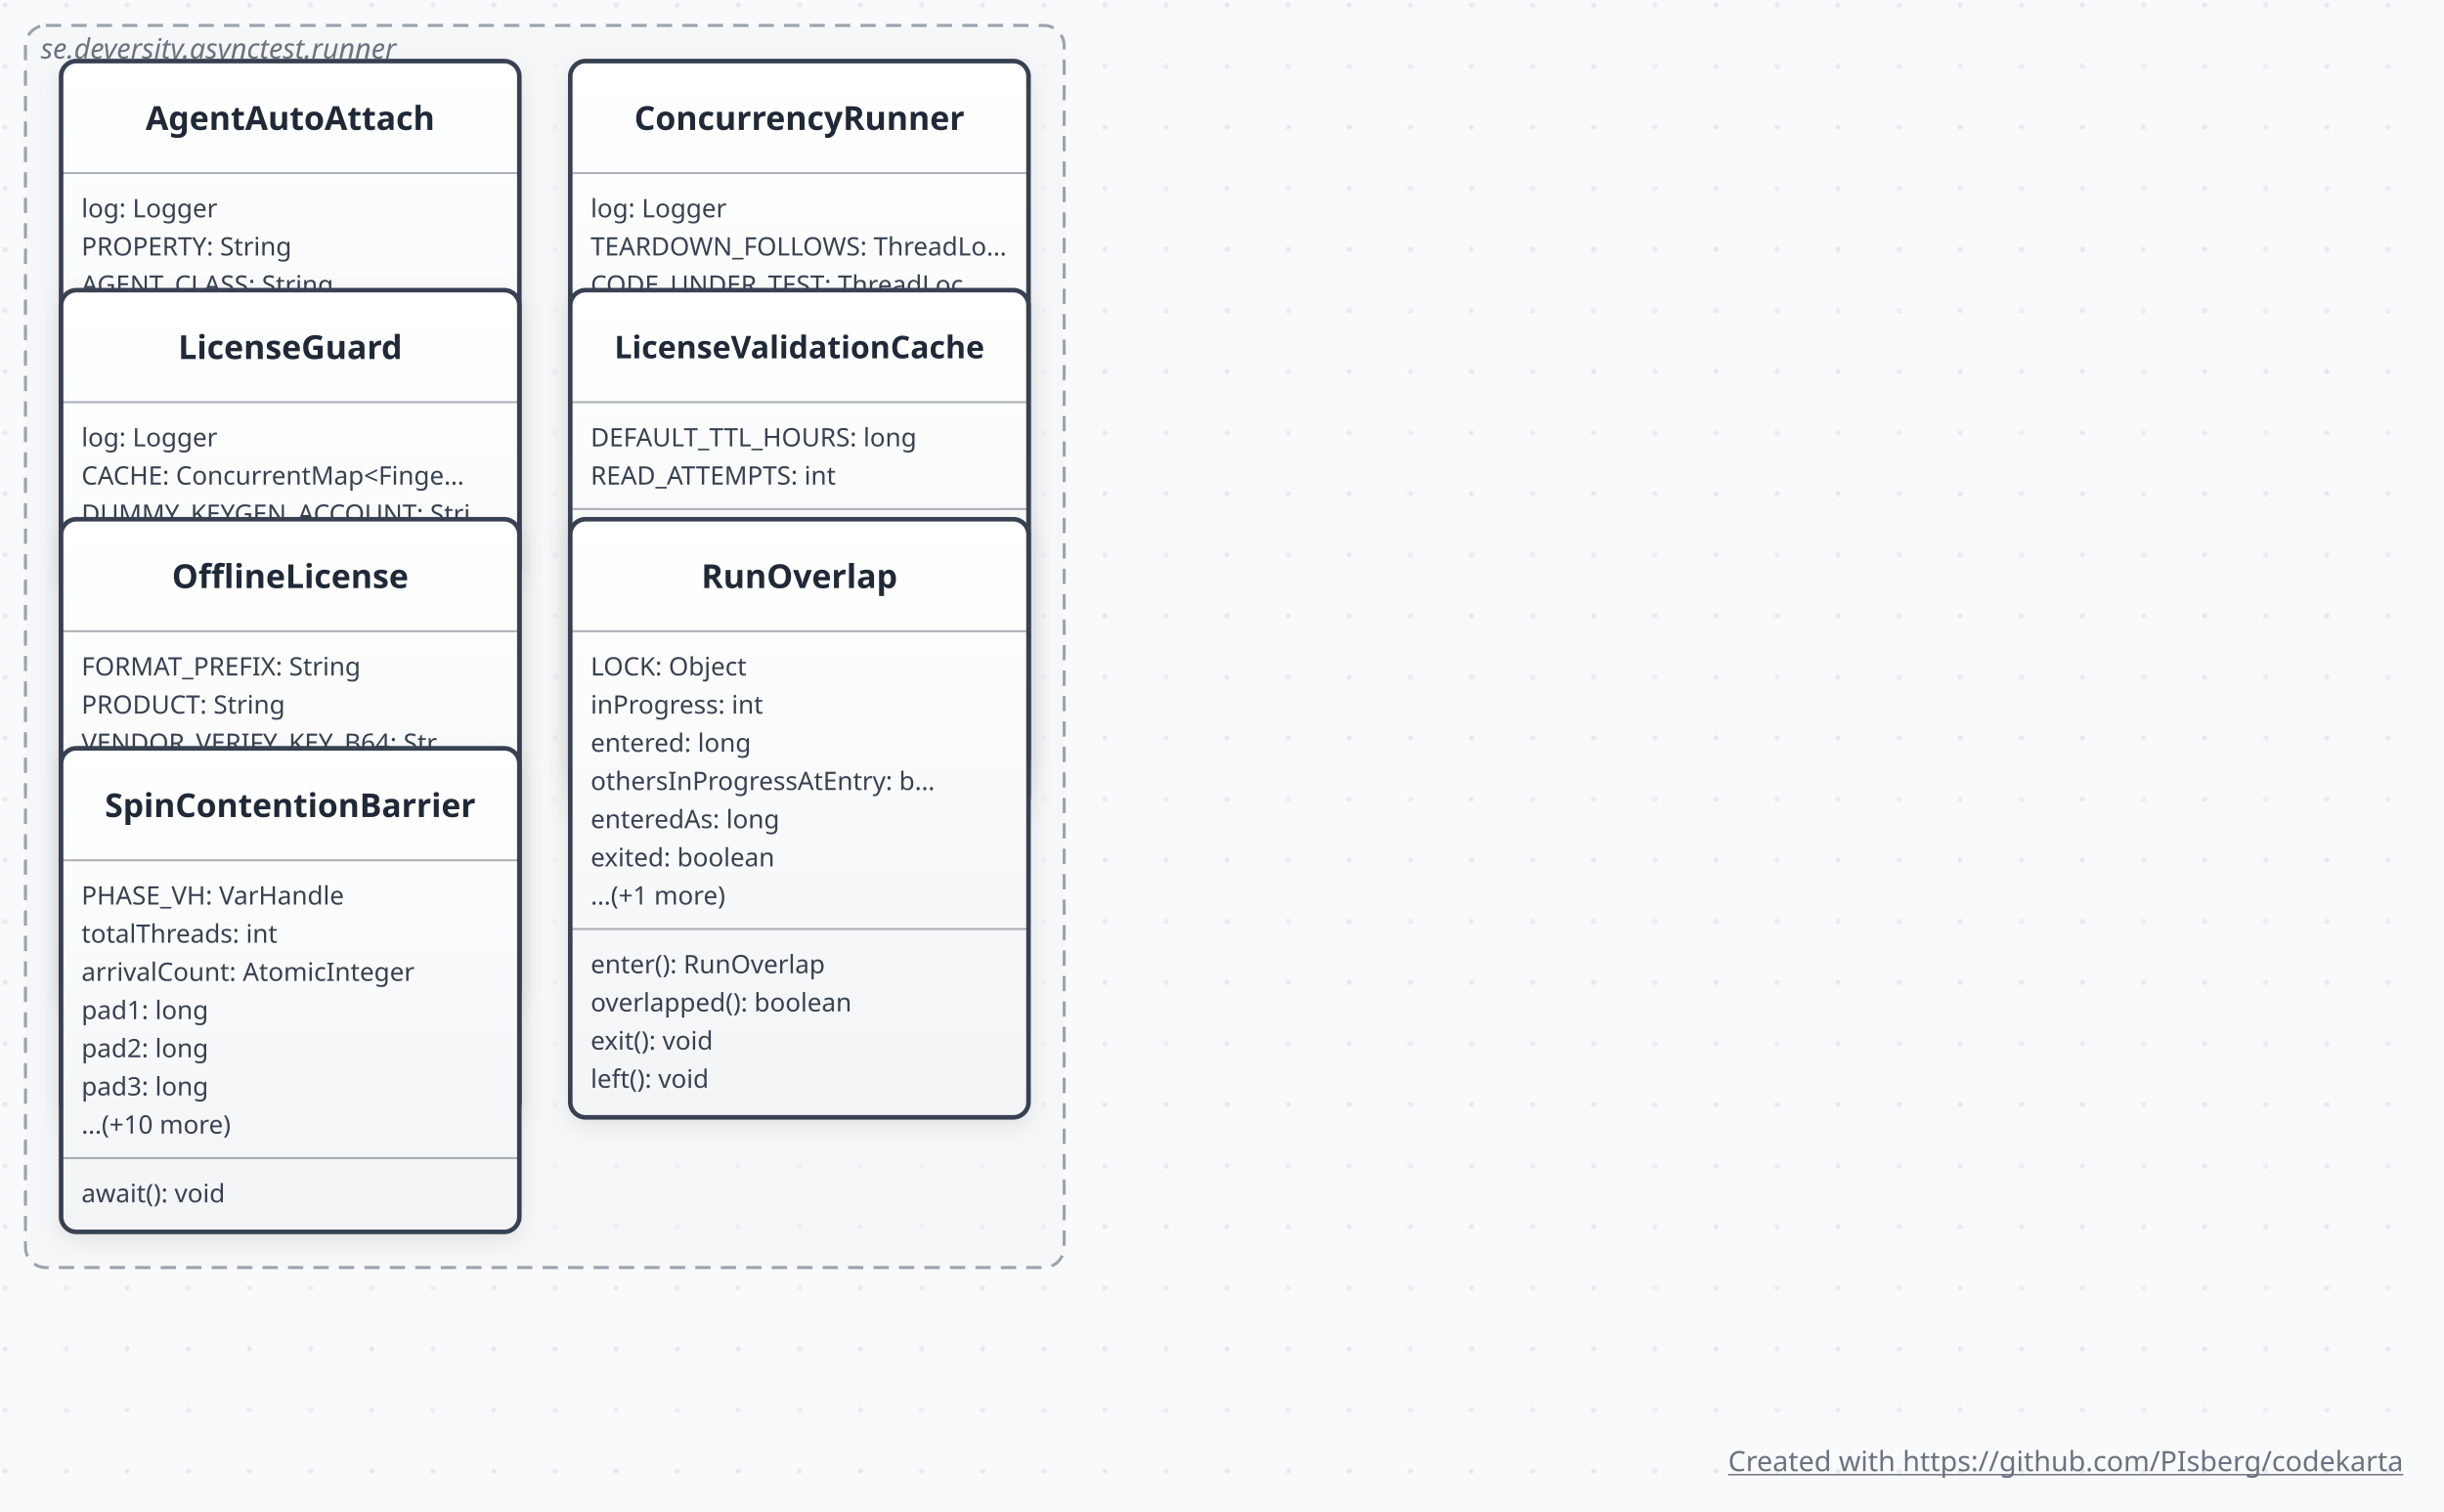
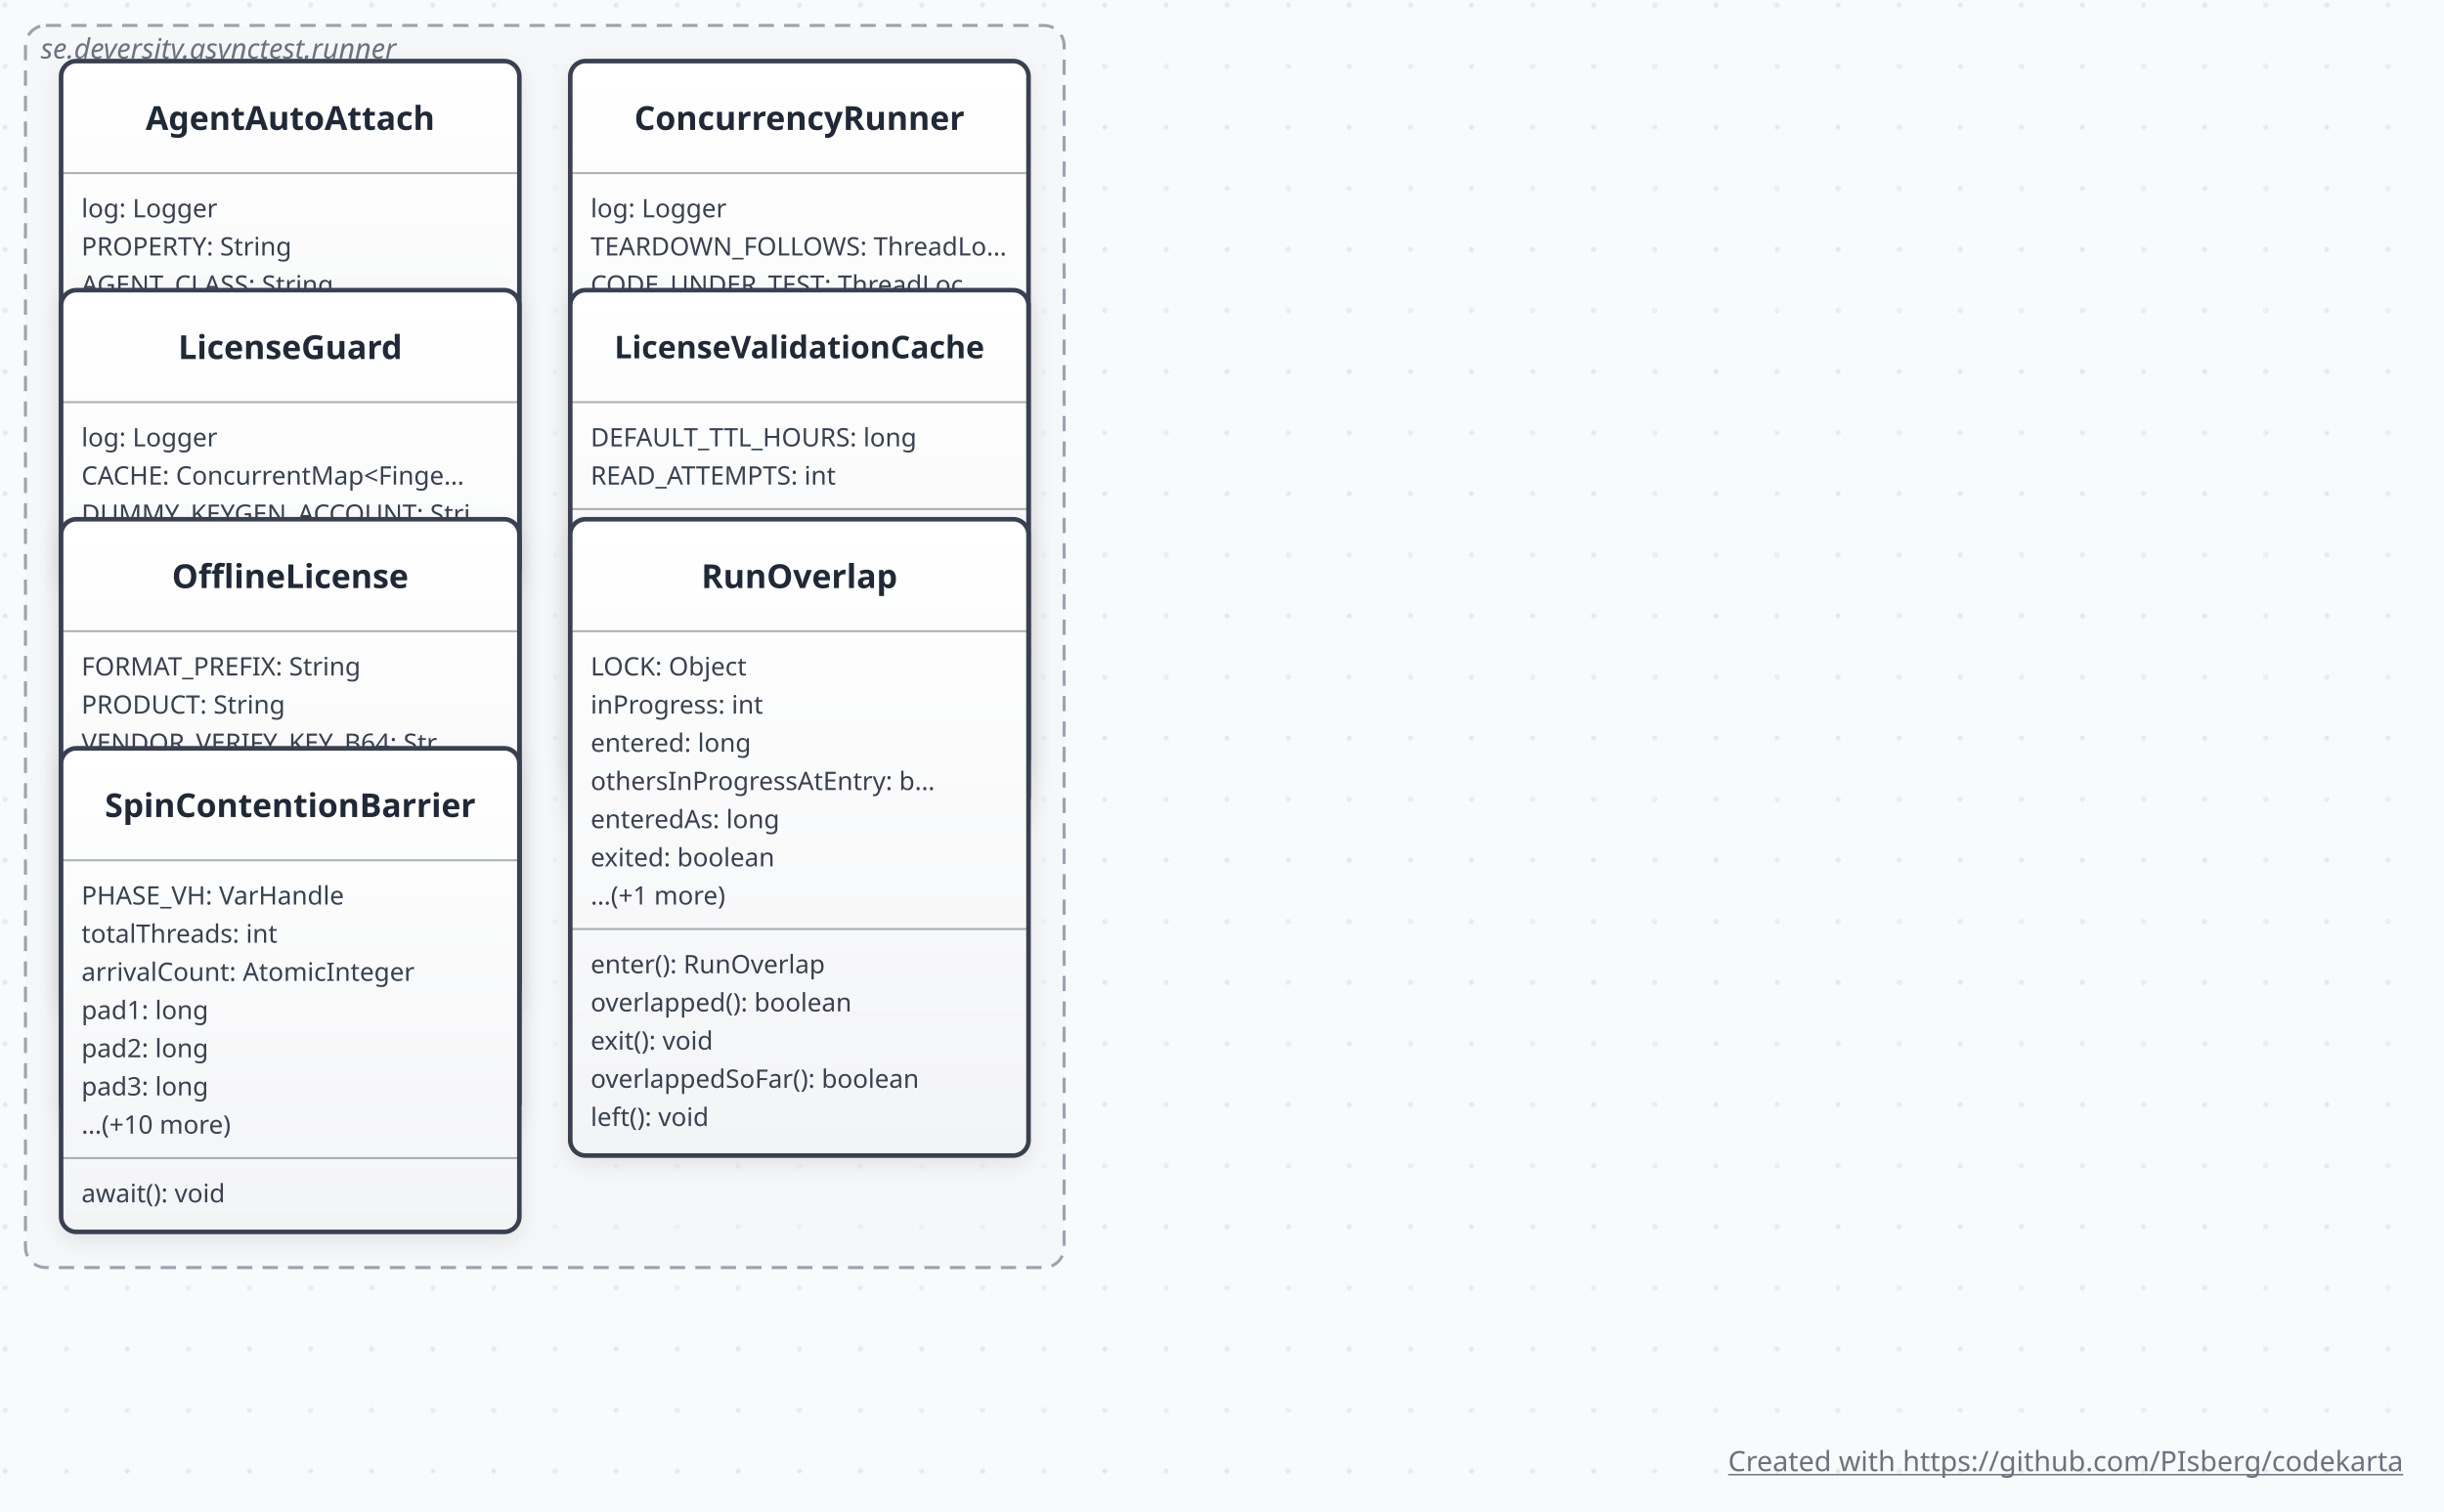
<svg xmlns="http://www.w3.org/2000/svg" width="960" height="594" viewBox="0 0 960 594">
  <defs>
    <style>
svg { font-family: 'Outfit', 'Inter', -apple-system, BlinkMacSystemFont, 'Segoe UI', sans-serif; }
text { font-family: 'Outfit', 'Inter', -apple-system, BlinkMacSystemFont, 'Segoe UI', sans-serif !important; }
.node-rect { transition: filter 0.2s ease, stroke-width 0.2s ease, stroke 0.2s ease; }
.node-rect:hover { stroke-width: 2.2 !important; filter: drop-shadow(0 8px 16px rgba(15, 23, 42, 0.12)) !important; }
.edge-line { stroke-linecap: round; stroke-linejoin: round; transition: stroke-width 0.2s ease; }
.edge-line:hover { stroke-width: 2.5 !important; }
.edge-label { paint-order: stroke; stroke: #f9fafb; stroke-width: 3; font-weight: 500; }
.diagram-attribution { fill: #9ca3af; text-decoration: none; transition: fill 0.2s ease; }
.diagram-attribution:hover { fill: #4b5563; text-decoration: underline; }
.group-rect { transition: stroke-width 0.2s ease; }
.node-label { pointer-events: none; }
</style>
    <filter id="nodeShadow" x="-20%" y="-20%" width="140%" height="140%">
      <feDropShadow dx="0" dy="3" stdDeviation="4" flood-color="#0f172a" flood-opacity="0.08" />
    </filter>
    <linearGradient id="grad-CLASS" x1="0%" y1="0%" x2="0%" y2="100%">
      <stop offset="0%" stop-color="#ffffff" />
      <stop offset="100%" stop-color="#f3f4f6" />
    </linearGradient>
    <linearGradient id="grad-INTERFACE" x1="0%" y1="0%" x2="0%" y2="100%">
      <stop offset="0%" stop-color="#eff6ff" />
      <stop offset="100%" stop-color="#dbeafe" />
    </linearGradient>
    <linearGradient id="grad-MODULE" x1="0%" y1="0%" x2="0%" y2="100%">
      <stop offset="0%" stop-color="#faf5ff" />
      <stop offset="100%" stop-color="#ede9fe" />
    </linearGradient>
    <linearGradient id="grad-METHOD" x1="0%" y1="0%" x2="0%" y2="100%">
      <stop offset="0%" stop-color="#fffbeb" />
      <stop offset="100%" stop-color="#fef3c7" />
    </linearGradient>
    <linearGradient id="grad-PACKAGE" x1="0%" y1="0%" x2="0%" y2="100%">
      <stop offset="0%" stop-color="#ecfdf5" />
      <stop offset="100%" stop-color="#d1fae5" />
    </linearGradient>
    <linearGradient id="grad-EXCEPTION" x1="0%" y1="0%" x2="0%" y2="100%">
      <stop offset="0%" stop-color="#fef2f2" />
      <stop offset="100%" stop-color="#fee2e2" />
    </linearGradient>
    <linearGradient id="grad-STATE" x1="0%" y1="0%" x2="0%" y2="100%">
      <stop offset="0%" stop-color="#f0f9ff" />
      <stop offset="100%" stop-color="#e0f2fe" />
    </linearGradient>
    <pattern id="dotGrid" width="24" height="24" patternUnits="userSpaceOnUse">
      <circle cx="2" cy="2" r="1" fill="#e5e7eb" />
    </pattern>
  </defs>
  <rect width="960" height="594" fill="#f9fafb" />
  <rect width="960" height="594" fill="url(#dotGrid)" />
  <rect class="group-rect" x="10.0" y="10.0" width="408.0" height="488.0" rx="8" fill="#f3f4f6" fill-opacity="0.5" stroke="#9ca3af" stroke-dasharray="6,4" stroke-width="1.2" />
  <text x="16.0" y="23.0" font-family="sans-serif" font-size="11" fill="#6b7280" font-style="italic">se.deversity.asynctest.runner</text>
  <g id="AgentAutoAttach">
    <rect class="node-rect" x="24.0" y="24.0" width="180.0" height="205.0" rx="6.0" fill="url(#grad-CLASS)" stroke="#374151" stroke-width="1.8" filter="url(#nodeShadow)" />
    <text class="node-label" x="114.0" y="46.0" text-anchor="middle" dominant-baseline="central" font-family="sans-serif" font-size="13.0" font-weight="bold" fill="#1f2937">AgentAutoAttach</text>
    <line x1="24.0" y1="68.0" x2="204.0" y2="68.0" stroke="#374151" stroke-width="0.8" opacity="0.4" />
    <text x="32.0" y="81.5" font-family="sans-serif" font-size="10" fill="#374151" dominant-baseline="central">log: Logger</text>
    <text x="32.0" y="96.5" font-family="sans-serif" font-size="10" fill="#374151" dominant-baseline="central">PROPERTY: String</text>
    <text x="32.0" y="111.5" font-family="sans-serif" font-size="10" fill="#374151" dominant-baseline="central">AGENT_CLASS: String</text>
    <text x="32.0" y="126.5" font-family="sans-serif" font-size="10" fill="#374151" dominant-baseline="central">LIBRARY_PACKAGE: String</text>
    <text x="32.0" y="141.5" font-family="sans-serif" font-size="10" fill="#374151" dominant-baseline="central">INCLUDED_SEGMENTS: int</text>
    <text x="32.0" y="156.5" font-family="sans-serif" font-size="10" fill="#374151" dominant-baseline="central">ATTEMPTED: AtomicBoolean</text>
    <line x1="24.0" y1="170.0" x2="204.0" y2="170.0" stroke="#374151" stroke-width="0.8" opacity="0.4" />
    <text x="32.0" y="183.5" font-family="sans-serif" font-size="10" fill="#374151" dominant-baseline="central">plan(String, boolean, bool…</text>
    <text x="32.0" y="198.5" font-family="sans-serif" font-size="10" fill="#374151" dominant-baseline="central">attachIfRequested(Class&lt;?&gt;…</text>
    <text x="32.0" y="213.5" font-family="sans-serif" font-size="10" fill="#374151" dominant-baseline="central">agentOnClasspath(): boolean</text>
  </g>
  <g id="ConcurrencyRunner">
    <rect class="node-rect" x="224.0" y="24.0" width="180.0" height="280.0" rx="6.0" fill="url(#grad-CLASS)" stroke="#374151" stroke-width="1.8" filter="url(#nodeShadow)" />
    <text class="node-label" x="314.0" y="46.0" text-anchor="middle" dominant-baseline="central" font-family="sans-serif" font-size="13.0" font-weight="bold" fill="#1f2937">ConcurrencyRunner</text>
    <line x1="224.0" y1="68.0" x2="404.0" y2="68.0" stroke="#374151" stroke-width="0.8" opacity="0.4" />
    <text x="232.0" y="81.5" font-family="sans-serif" font-size="10" fill="#374151" dominant-baseline="central">log: Logger</text>
    <text x="232.0" y="96.5" font-family="sans-serif" font-size="10" fill="#374151" dominant-baseline="central">TEARDOWN_FOLLOWS: ThreadLo…</text>
    <text x="232.0" y="111.5" font-family="sans-serif" font-size="10" fill="#374151" dominant-baseline="central">CODE_UNDER_TEST: ThreadLoc…</text>
    <text x="232.0" y="126.5" font-family="sans-serif" font-size="10" fill="#374151" dominant-baseline="central">DISPLAY_NAME: ThreadLocal&lt;…</text>
    <text x="232.0" y="141.5" font-family="sans-serif" font-size="10" fill="#374151" dominant-baseline="central">PENDING_TEARDOWN: ThreadLo…</text>
    <text x="232.0" y="156.5" font-family="sans-serif" font-size="10" fill="#374151" dominant-baseline="central">AGENT_ABSENCE_LOGGED: java…</text>
    <text x="232.0" y="171.5" font-family="sans-serif" font-size="10" fill="#374151" dominant-baseline="central">…(+12 more)</text>
    <line x1="224.0" y1="185.0" x2="404.0" y2="185.0" stroke="#374151" stroke-width="0.8" opacity="0.4" />
    <text x="232.0" y="198.5" font-family="sans-serif" font-size="10" fill="#374151" dominant-baseline="central">displayNameOf(Method): Str…</text>
    <text x="232.0" y="213.5" font-family="sans-serif" font-size="10" fill="#374151" dominant-baseline="central">execute(ReflectiveInvocati…</text>
    <text x="232.0" y="228.5" font-family="sans-serif" font-size="10" fill="#374151" dominant-baseline="central">selectionLabel(Set&lt;Detecto…</text>
    <text x="232.0" y="243.5" font-family="sans-serif" font-size="10" fill="#374151" dominant-baseline="central">resolveTimeoutMultiplier()…</text>
    <text x="232.0" y="258.5" font-family="sans-serif" font-size="10" fill="#374151" dominant-baseline="central">analyzeAndGate(AsyncTestCo…</text>
    <text x="232.0" y="273.5" font-family="sans-serif" font-size="10" fill="#374151" dominant-baseline="central">reportAndGate(AsyncTestCon…</text>
-     <text x="232.0" y="288.5" font-family="sans-serif" font-size="10" fill="#374151" dominant-baseline="central">…(+28 more)</text>
+     <text x="232.0" y="288.5" font-family="sans-serif" font-size="10" fill="#374151" dominant-baseline="central">…(+29 more)</text>
  </g>
  <g id="LicenseGuard">
    <rect class="node-rect" x="24.0" y="114.0" width="180.0" height="280.0" rx="6.0" fill="url(#grad-CLASS)" stroke="#374151" stroke-width="1.8" filter="url(#nodeShadow)" />
    <text class="node-label" x="114.0" y="136.0" text-anchor="middle" dominant-baseline="central" font-family="sans-serif" font-size="13.0" font-weight="bold" fill="#1f2937">LicenseGuard</text>
    <line x1="24.0" y1="158.0" x2="204.0" y2="158.0" stroke="#374151" stroke-width="0.8" opacity="0.4" />
    <text x="32.0" y="171.5" font-family="sans-serif" font-size="10" fill="#374151" dominant-baseline="central">log: Logger</text>
    <text x="32.0" y="186.5" font-family="sans-serif" font-size="10" fill="#374151" dominant-baseline="central">CACHE: ConcurrentMap&lt;Finge…</text>
    <text x="32.0" y="201.5" font-family="sans-serif" font-size="10" fill="#374151" dominant-baseline="central">DUMMY_KEYGEN_ACCOUNT: Stri…</text>
    <text x="32.0" y="216.5" font-family="sans-serif" font-size="10" fill="#374151" dominant-baseline="central">DUMMY_KEYGEN_PRODUCT: Stri…</text>
    <text x="32.0" y="231.5" font-family="sans-serif" font-size="10" fill="#374151" dominant-baseline="central">announcedCiMock: boolean</text>
    <text x="32.0" y="246.5" font-family="sans-serif" font-size="10" fill="#374151" dominant-baseline="central">announcedGranted: boolean</text>
    <text x="32.0" y="261.5" font-family="sans-serif" font-size="10" fill="#374151" dominant-baseline="central">…(+3 more)</text>
    <line x1="24.0" y1="275.0" x2="204.0" y2="275.0" stroke="#374151" stroke-width="0.8" opacity="0.4" />
    <text x="32.0" y="288.5" font-family="sans-serif" font-size="10" fill="#374151" dominant-baseline="central">check(AsyncTestConfig): vo…</text>
    <text x="32.0" y="303.5" font-family="sans-serif" font-size="10" fill="#374151" dominant-baseline="central">performCheck(Fingerprint):…</text>
    <text x="32.0" y="318.5" font-family="sans-serif" font-size="10" fill="#374151" dominant-baseline="central">announceNoncommercial(): v…</text>
    <text x="32.0" y="333.5" font-family="sans-serif" font-size="10" fill="#374151" dominant-baseline="central">assertsCommercialLicence(b…</text>
    <text x="32.0" y="348.5" font-family="sans-serif" font-size="10" fill="#374151" dominant-baseline="central">requireProviderCoordinates…</text>
    <text x="32.0" y="363.5" font-family="sans-serif" font-size="10" fill="#374151" dominant-baseline="central">validatorUnreachable(Finge…</text>
    <text x="32.0" y="378.5" font-family="sans-serif" font-size="10" fill="#374151" dominant-baseline="central">…(+4 more)</text>
  </g>
  <g id="LicenseValidationCache">
    <rect class="node-rect" x="224.0" y="114.0" width="180.0" height="205.0" rx="6.0" fill="url(#grad-CLASS)" stroke="#374151" stroke-width="1.8" filter="url(#nodeShadow)" />
    <text class="node-label" x="314.0" y="136.0" text-anchor="middle" dominant-baseline="central" font-family="sans-serif" font-size="12.3" font-weight="bold" fill="#1f2937">LicenseValidationCache</text>
    <line x1="224.0" y1="158.0" x2="404.0" y2="158.0" stroke="#374151" stroke-width="0.8" opacity="0.4" />
    <text x="232.0" y="171.5" font-family="sans-serif" font-size="10" fill="#374151" dominant-baseline="central">DEFAULT_TTL_HOURS: long</text>
    <text x="232.0" y="186.5" font-family="sans-serif" font-size="10" fill="#374151" dominant-baseline="central">READ_ATTEMPTS: int</text>
    <line x1="224.0" y1="200.0" x2="404.0" y2="200.0" stroke="#374151" stroke-width="0.8" opacity="0.4" />
    <text x="232.0" y="213.5" font-family="sans-serif" font-size="10" fill="#374151" dominant-baseline="central">hash(String): String</text>
    <text x="232.0" y="228.5" font-family="sans-serif" font-size="10" fill="#374151" dominant-baseline="central">isFresh(String): boolean</text>
    <text x="232.0" y="243.5" font-family="sans-serif" font-size="10" fill="#374151" dominant-baseline="central">readRetrying(Path): String</text>
    <text x="232.0" y="258.5" font-family="sans-serif" font-size="10" fill="#374151" dominant-baseline="central">sleptBetweenAttempts(long)…</text>
    <text x="232.0" y="273.5" font-family="sans-serif" font-size="10" fill="#374151" dominant-baseline="central">hasRecord(String): boolean</text>
    <text x="232.0" y="288.5" font-family="sans-serif" font-size="10" fill="#374151" dominant-baseline="central">record(String): void</text>
    <text x="232.0" y="303.5" font-family="sans-serif" font-size="10" fill="#374151" dominant-baseline="central">…(+2 more)</text>
  </g>
  <g id="OfflineLicense">
    <rect class="node-rect" x="24.0" y="204.0" width="180.0" height="235.0" rx="6.0" fill="url(#grad-CLASS)" stroke="#374151" stroke-width="1.8" filter="url(#nodeShadow)" />
    <text class="node-label" x="114.0" y="226.0" text-anchor="middle" dominant-baseline="central" font-family="sans-serif" font-size="13.0" font-weight="bold" fill="#1f2937">OfflineLicense</text>
    <line x1="24.0" y1="248.0" x2="204.0" y2="248.0" stroke="#374151" stroke-width="0.8" opacity="0.4" />
    <text x="32.0" y="261.5" font-family="sans-serif" font-size="10" fill="#374151" dominant-baseline="central">FORMAT_PREFIX: String</text>
    <text x="32.0" y="276.5" font-family="sans-serif" font-size="10" fill="#374151" dominant-baseline="central">PRODUCT: String</text>
    <text x="32.0" y="291.5" font-family="sans-serif" font-size="10" fill="#374151" dominant-baseline="central">VENDOR_VERIFY_KEY_B64: Str…</text>
    <text x="32.0" y="306.5" font-family="sans-serif" font-size="10" fill="#374151" dominant-baseline="central">verifyKeyOverride: PublicK…</text>
    <line x1="24.0" y1="320.0" x2="204.0" y2="320.0" stroke="#374151" stroke-width="0.8" opacity="0.4" />
    <text x="32.0" y="333.5" font-family="sans-serif" font-size="10" fill="#374151" dominant-baseline="central">verify(String, String): Gr…</text>
    <text x="32.0" y="348.5" font-family="sans-serif" font-size="10" fill="#374151" dominant-baseline="central">checkBinding(Properties, S…</text>
    <text x="32.0" y="363.5" font-family="sans-serif" font-size="10" fill="#374151" dominant-baseline="central">asciiEqualsIgnoreCase(Stri…</text>
    <text x="32.0" y="378.5" font-family="sans-serif" font-size="10" fill="#374151" dominant-baseline="central">domainOf(String): String</text>
    <text x="32.0" y="393.5" font-family="sans-serif" font-size="10" fill="#374151" dominant-baseline="central">deny(String, String): Secu…</text>
    <text x="32.0" y="408.5" font-family="sans-serif" font-size="10" fill="#374151" dominant-baseline="central">deny(String, String, Throw…</text>
    <text x="32.0" y="423.5" font-family="sans-serif" font-size="10" fill="#374151" dominant-baseline="central">…(+2 more)</text>
  </g>
  <g id="RunOverlap">
-     <rect class="node-rect" x="224.0" y="204.0" width="180.0" height="235.0" rx="6.0" fill="url(#grad-CLASS)" stroke="#374151" stroke-width="1.8" filter="url(#nodeShadow)" />
+     <rect class="node-rect" x="224.0" y="204.0" width="180.0" height="250.0" rx="6.0" fill="url(#grad-CLASS)" stroke="#374151" stroke-width="1.8" filter="url(#nodeShadow)" />
    <text class="node-label" x="314.0" y="226.0" text-anchor="middle" dominant-baseline="central" font-family="sans-serif" font-size="13.0" font-weight="bold" fill="#1f2937">RunOverlap</text>
    <line x1="224.0" y1="248.0" x2="404.0" y2="248.0" stroke="#374151" stroke-width="0.8" opacity="0.4" />
    <text x="232.0" y="261.5" font-family="sans-serif" font-size="10" fill="#374151" dominant-baseline="central">LOCK: Object</text>
    <text x="232.0" y="276.5" font-family="sans-serif" font-size="10" fill="#374151" dominant-baseline="central">inProgress: int</text>
    <text x="232.0" y="291.5" font-family="sans-serif" font-size="10" fill="#374151" dominant-baseline="central">entered: long</text>
    <text x="232.0" y="306.5" font-family="sans-serif" font-size="10" fill="#374151" dominant-baseline="central">othersInProgressAtEntry: b…</text>
    <text x="232.0" y="321.5" font-family="sans-serif" font-size="10" fill="#374151" dominant-baseline="central">enteredAs: long</text>
    <text x="232.0" y="336.5" font-family="sans-serif" font-size="10" fill="#374151" dominant-baseline="central">exited: boolean</text>
    <text x="232.0" y="351.5" font-family="sans-serif" font-size="10" fill="#374151" dominant-baseline="central">…(+1 more)</text>
    <line x1="224.0" y1="365.0" x2="404.0" y2="365.0" stroke="#374151" stroke-width="0.8" opacity="0.4" />
    <text x="232.0" y="378.5" font-family="sans-serif" font-size="10" fill="#374151" dominant-baseline="central">enter(): RunOverlap</text>
    <text x="232.0" y="393.5" font-family="sans-serif" font-size="10" fill="#374151" dominant-baseline="central">overlapped(): boolean</text>
    <text x="232.0" y="408.5" font-family="sans-serif" font-size="10" fill="#374151" dominant-baseline="central">exit(): void</text>
-     <text x="232.0" y="423.5" font-family="sans-serif" font-size="10" fill="#374151" dominant-baseline="central">left(): void</text>
+     <text x="232.0" y="423.5" font-family="sans-serif" font-size="10" fill="#374151" dominant-baseline="central">overlappedSoFar(): boolean</text>
+     <text x="232.0" y="438.5" font-family="sans-serif" font-size="10" fill="#374151" dominant-baseline="central">left(): void</text>
  </g>
  <g id="SpinContentionBarrier">
    <rect class="node-rect" x="24.0" y="294.0" width="180.0" height="190.0" rx="6.0" fill="url(#grad-CLASS)" stroke="#374151" stroke-width="1.8" filter="url(#nodeShadow)" />
    <text class="node-label" x="114.0" y="316.0" text-anchor="middle" dominant-baseline="central" font-family="sans-serif" font-size="12.9" font-weight="bold" fill="#1f2937">SpinContentionBarrier</text>
    <line x1="24.0" y1="338.0" x2="204.0" y2="338.0" stroke="#374151" stroke-width="0.8" opacity="0.4" />
    <text x="32.0" y="351.5" font-family="sans-serif" font-size="10" fill="#374151" dominant-baseline="central">PHASE_VH: VarHandle</text>
    <text x="32.0" y="366.5" font-family="sans-serif" font-size="10" fill="#374151" dominant-baseline="central">totalThreads: int</text>
    <text x="32.0" y="381.5" font-family="sans-serif" font-size="10" fill="#374151" dominant-baseline="central">arrivalCount: AtomicInteger</text>
    <text x="32.0" y="396.5" font-family="sans-serif" font-size="10" fill="#374151" dominant-baseline="central">pad1: long</text>
    <text x="32.0" y="411.5" font-family="sans-serif" font-size="10" fill="#374151" dominant-baseline="central">pad2: long</text>
    <text x="32.0" y="426.5" font-family="sans-serif" font-size="10" fill="#374151" dominant-baseline="central">pad3: long</text>
    <text x="32.0" y="441.5" font-family="sans-serif" font-size="10" fill="#374151" dominant-baseline="central">…(+10 more)</text>
    <line x1="24.0" y1="455.0" x2="204.0" y2="455.0" stroke="#374151" stroke-width="0.8" opacity="0.4" />
    <text x="32.0" y="468.5" font-family="sans-serif" font-size="10" fill="#374151" dominant-baseline="central">await(): void</text>
  </g>
  <a class="diagram-attribution" href="https://github.com/PIsberg/codekarta" target="_blank" rel="noopener noreferrer">
    <text x="944.0" y="578.0" text-anchor="end" font-family="sans-serif" font-size="11" fill="#6b7280" text-decoration="underline">Created with https://github.com/PIsberg/codekarta</text>
  </a>
</svg>
